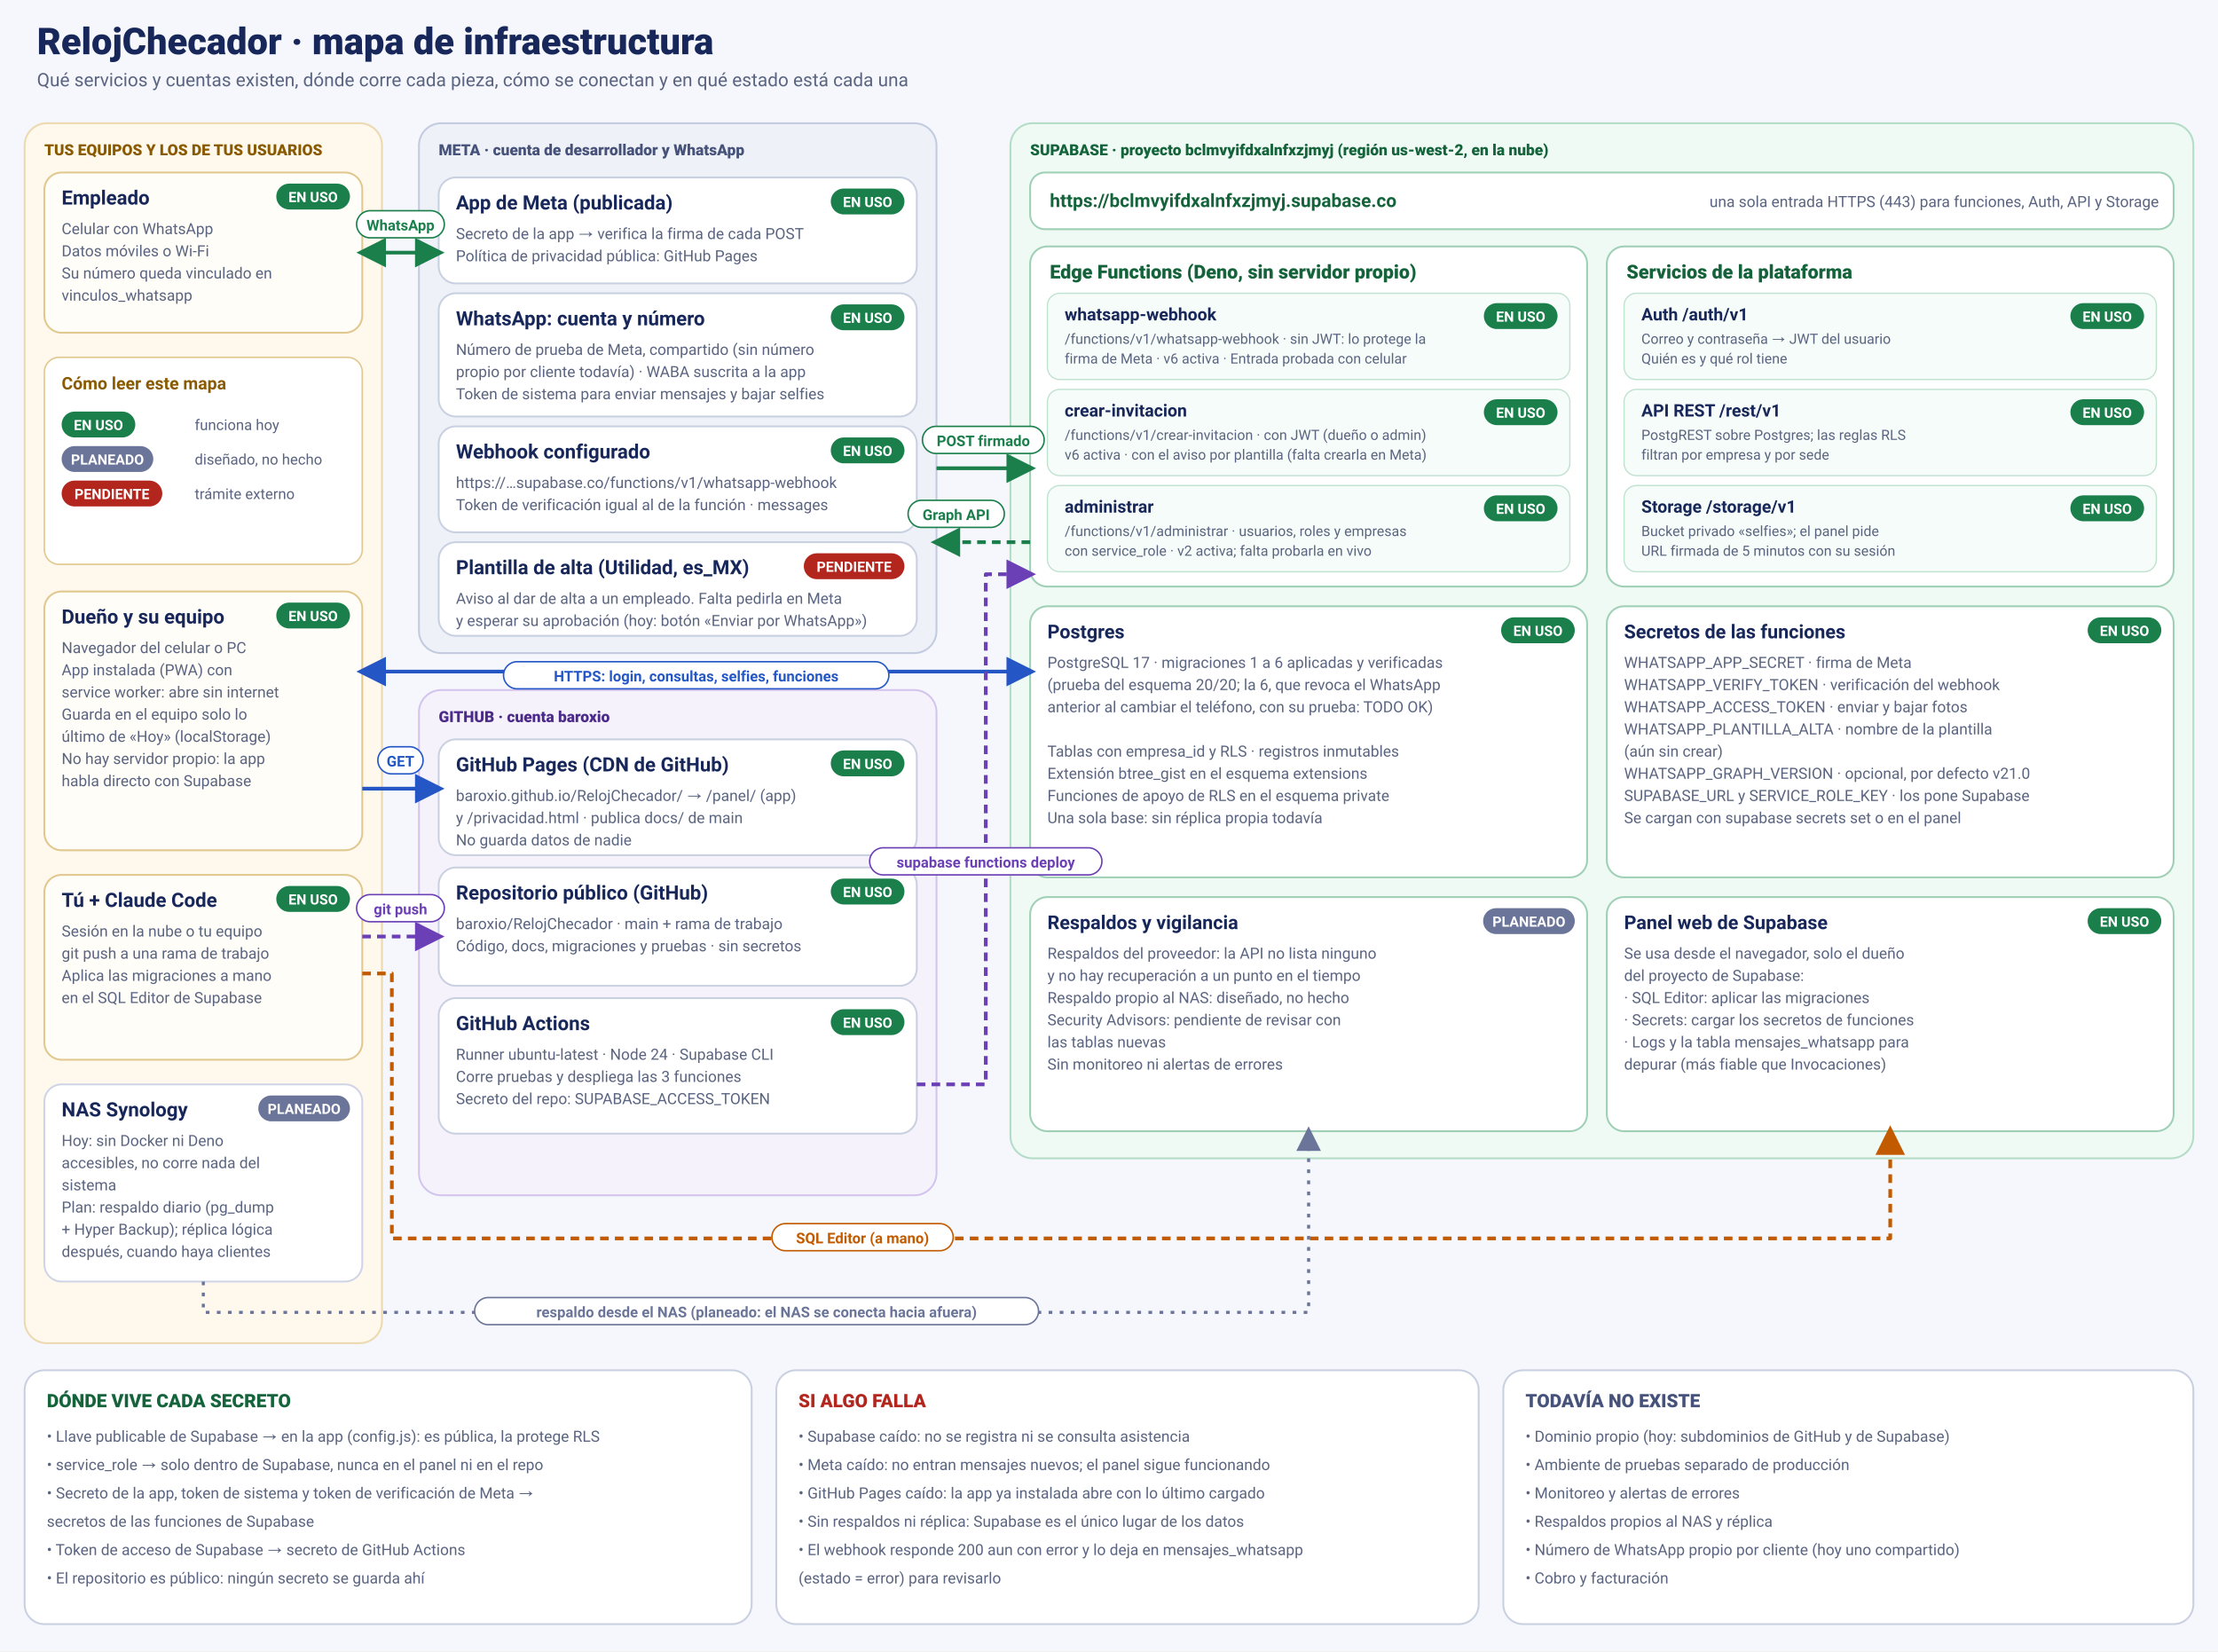
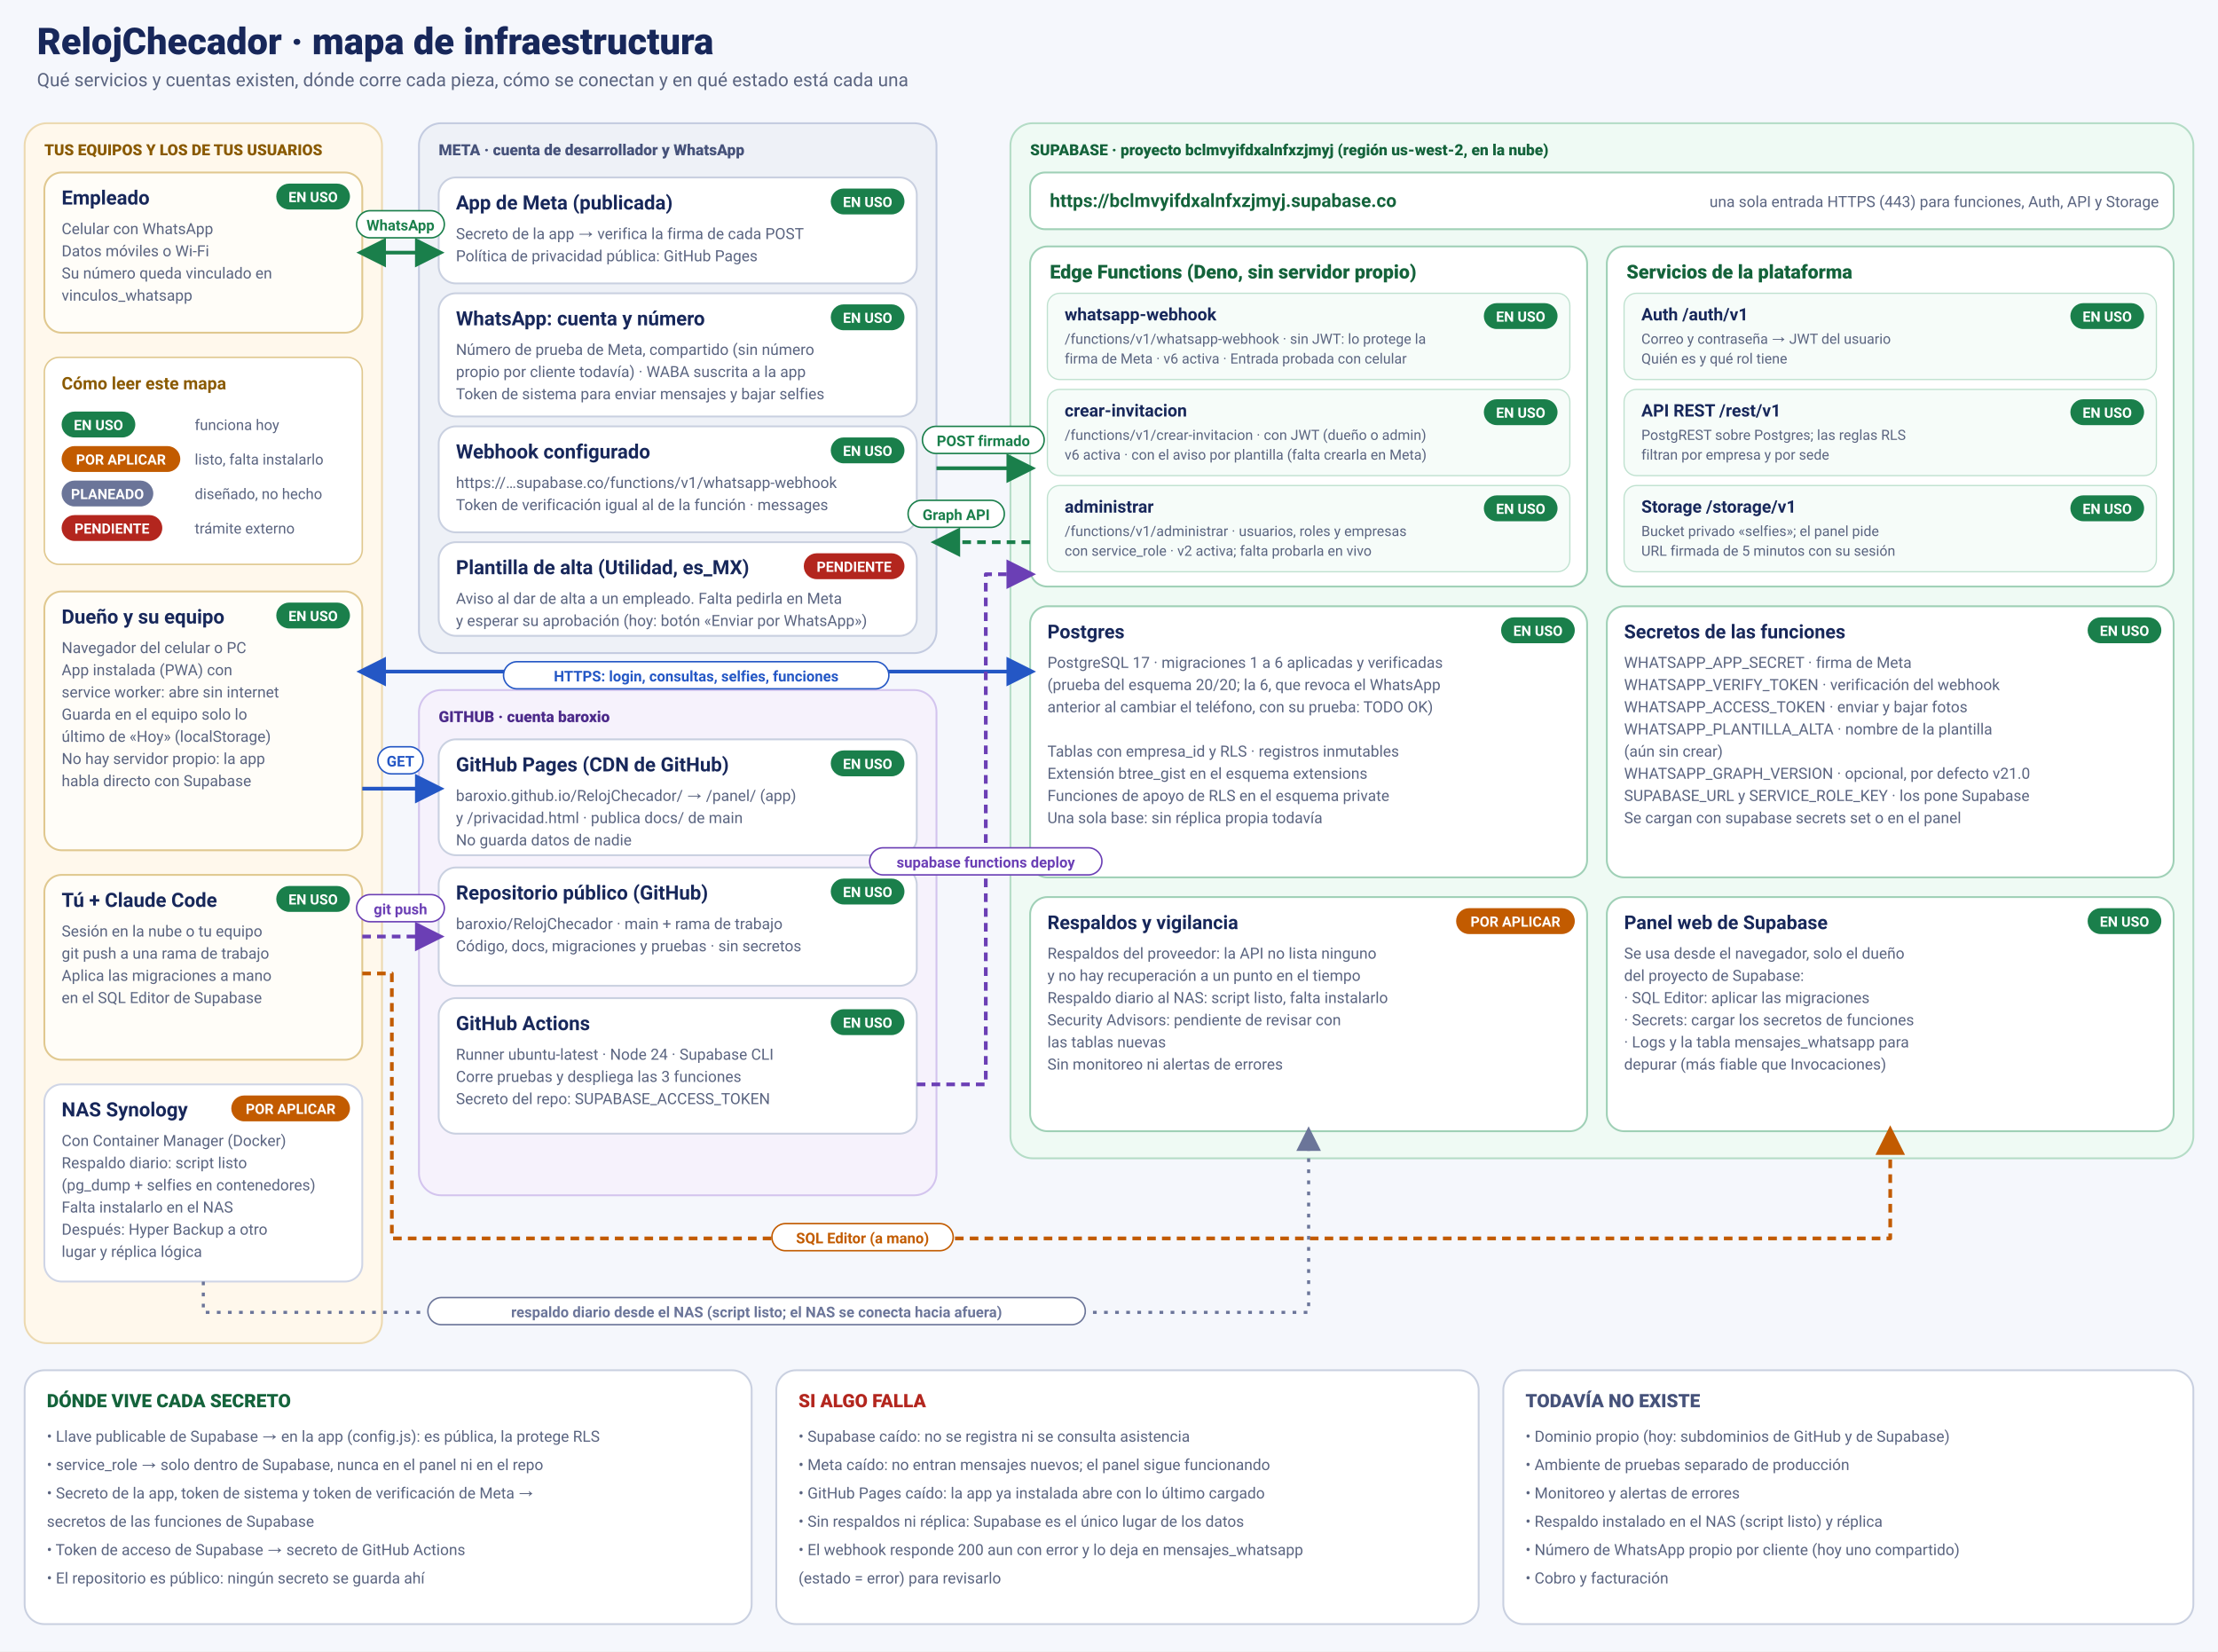
<svg xmlns="http://www.w3.org/2000/svg" viewBox="0 0 1800 1340" width="1800" height="1340" font-family="system-ui,-apple-system,Segoe UI,Roboto,Helvetica,Arial,sans-serif">
  <defs>
    <marker id="f-1a7f4b" viewBox="0 0 10 10" refX="8" refY="5" markerWidth="8" markerHeight="8" orient="auto">
      <path d="M0,0 L10,5 L0,10 z" fill="#1a7f4b" />
    </marker>
    <marker id="s-1a7f4b" viewBox="0 0 10 10" refX="2" refY="5" markerWidth="8" markerHeight="8" orient="auto">
      <path d="M10,0 L0,5 L10,10 z" fill="#1a7f4b" />
    </marker>
    <marker id="f-2457c5" viewBox="0 0 10 10" refX="8" refY="5" markerWidth="8" markerHeight="8" orient="auto">
      <path d="M0,0 L10,5 L0,10 z" fill="#2457c5" />
    </marker>
    <marker id="s-2457c5" viewBox="0 0 10 10" refX="2" refY="5" markerWidth="8" markerHeight="8" orient="auto">
      <path d="M10,0 L0,5 L10,10 z" fill="#2457c5" />
    </marker>
    <marker id="f-c25b00" viewBox="0 0 10 10" refX="8" refY="5" markerWidth="8" markerHeight="8" orient="auto">
      <path d="M0,0 L10,5 L0,10 z" fill="#c25b00" />
    </marker>
    <marker id="s-c25b00" viewBox="0 0 10 10" refX="2" refY="5" markerWidth="8" markerHeight="8" orient="auto">
      <path d="M10,0 L0,5 L10,10 z" fill="#c25b00" />
    </marker>
    <marker id="f-6b3fb5" viewBox="0 0 10 10" refX="8" refY="5" markerWidth="8" markerHeight="8" orient="auto">
      <path d="M0,0 L10,5 L0,10 z" fill="#6b3fb5" />
    </marker>
    <marker id="s-6b3fb5" viewBox="0 0 10 10" refX="2" refY="5" markerWidth="8" markerHeight="8" orient="auto">
      <path d="M10,0 L0,5 L10,10 z" fill="#6b3fb5" />
    </marker>
    <marker id="f-6b7599" viewBox="0 0 10 10" refX="8" refY="5" markerWidth="8" markerHeight="8" orient="auto">
      <path d="M0,0 L10,5 L0,10 z" fill="#6b7599" />
    </marker>
    <marker id="s-6b7599" viewBox="0 0 10 10" refX="2" refY="5" markerWidth="8" markerHeight="8" orient="auto">
      <path d="M10,0 L0,5 L10,10 z" fill="#6b7599" />
    </marker>
  </defs>
  <rect width="1800" height="1340" fill="#f5f7fc" />
  <text x="30" y="44" font-size="30" font-weight="800" fill="#17275a" text-anchor="start">RelojChecador · mapa de infraestructura</text>
  <text x="30" y="70" font-size="15" font-weight="400" fill="#5a6480" text-anchor="start">Qué servicios y cuentas existen, dónde corre cada pieza, cómo se conectan y en qué estado está cada una</text>
  <rect x="20" y="100" width="290" height="990" rx="18" fill="#fff8ec" stroke="#ecd9b0" stroke-width="1.5" />
  <text x="36" y="126" font-size="12.5" font-weight="800" fill="#8a5a00" text-anchor="start">TUS EQUIPOS Y LOS DE TUS USUARIOS</text>
  <rect x="340" y="100" width="420" height="430" rx="18" fill="#eef1f7" stroke="#c3cbe0" stroke-width="1.5" />
  <text x="356" y="126" font-size="12.5" font-weight="800" fill="#46527a" text-anchor="start">META  ·  cuenta de desarrollador y WhatsApp</text>
  <rect x="340" y="560" width="420" height="410" rx="18" fill="#f6f2fc" stroke="#d3c4ee" stroke-width="1.5" />
  <text x="356" y="586" font-size="12.5" font-weight="800" fill="#4c2a8a" text-anchor="start">GITHUB  ·  cuenta baroxio</text>
  <rect x="820" y="100" width="960" height="840" rx="18" fill="#effaf4" stroke="#b4dcc6" stroke-width="1.5" />
  <text x="836" y="126" font-size="12.5" font-weight="800" fill="#14633b" text-anchor="start">SUPABASE  ·  proyecto bclmvyifdxalnfxzjmyj (región us-west-2, en la nube)</text>
  <rect x="36" y="140" width="258" height="130" rx="14" fill="#fffdf8" stroke="#e0c88f" stroke-width="1.5" />
  <text x="50" y="166" font-size="16" font-weight="700" fill="#17275a" text-anchor="start">Empleado</text>
  <rect x="224.2" y="149" width="59.8" height="21" rx="10.5" fill="#1a7f4b" />
  <text x="254.1" y="164" font-size="11.5" font-weight="700" fill="#fff" text-anchor="middle">EN USO</text>
  <text x="50" y="190" font-size="12.5" font-weight="400" fill="#5a6480" text-anchor="start">Celular con WhatsApp</text>
  <text x="50" y="208" font-size="12.5" font-weight="400" fill="#5a6480" text-anchor="start">Datos móviles o Wi-Fi</text>
  <text x="50" y="226" font-size="12.5" font-weight="400" fill="#5a6480" text-anchor="start">Su número queda vinculado en</text>
  <text x="50" y="244" font-size="12.5" font-weight="400" fill="#5a6480" text-anchor="start">vinculos_whatsapp</text>
  <rect x="36" y="290" width="258" height="168" rx="12" fill="#fff" stroke="#e0c88f" stroke-width="1.2" />
  <text x="50" y="316" font-size="14" font-weight="700" fill="#8a5a00" text-anchor="start">Cómo leer este mapa</text>
  <rect x="50" y="334" width="59.8" height="21" rx="10.5" fill="#1a7f4b" />
  <text x="79.9" y="349" font-size="11.5" font-weight="700" fill="#fff" text-anchor="middle">EN USO</text>
-   <rect x="50" y="362" width="74.4" height="21" rx="10.5" fill="#6b7599" />
-   <text x="87.2" y="377" font-size="11.5" font-weight="700" fill="#fff" text-anchor="middle">PLANEADO</text>
-   <rect x="50" y="390" width="81.7" height="21" rx="10.5" fill="#b3261e" />
-   <text x="90.85" y="405" font-size="11.5" font-weight="700" fill="#fff" text-anchor="middle">PENDIENTE</text>
+   <rect x="50" y="362" width="96.3" height="21" rx="10.5" fill="#c25b00" />
+   <text x="98.15" y="377" font-size="11.5" font-weight="700" fill="#fff" text-anchor="middle">POR APLICAR</text>
+   <rect x="50" y="390" width="74.4" height="21" rx="10.5" fill="#6b7599" />
+   <text x="87.2" y="405" font-size="11.5" font-weight="700" fill="#fff" text-anchor="middle">PLANEADO</text>
+   <rect x="50" y="418" width="81.7" height="21" rx="10.5" fill="#b3261e" />
+   <text x="90.85" y="433" font-size="11.5" font-weight="700" fill="#fff" text-anchor="middle">PENDIENTE</text>
  <text x="154" y="349" font-size="1" font-weight="400" fill="#17275a" text-anchor="start" />
  <text x="154" y="377" font-size="1" font-weight="400" fill="#17275a" text-anchor="start" />
  <text x="154" y="405" font-size="1" font-weight="400" fill="#17275a" text-anchor="start" />
  <text x="154" y="433" font-size="1" font-weight="400" fill="#17275a" text-anchor="start" />
  <text x="158" y="349" font-size="12" font-weight="400" fill="#5a6480" text-anchor="start">funciona hoy</text>
-   <text x="158" y="377" font-size="12" font-weight="400" fill="#5a6480" text-anchor="start">diseñado, no hecho</text>
-   <text x="158" y="405" font-size="12" font-weight="400" fill="#5a6480" text-anchor="start">trámite externo</text>
+   <text x="158" y="377" font-size="12" font-weight="400" fill="#5a6480" text-anchor="start">listo, falta instalarlo</text>
+   <text x="158" y="405" font-size="12" font-weight="400" fill="#5a6480" text-anchor="start">diseñado, no hecho</text>
+   <text x="158" y="433" font-size="12" font-weight="400" fill="#5a6480" text-anchor="start">trámite externo</text>
  <rect x="36" y="480" width="258" height="210" rx="14" fill="#fffdf8" stroke="#e0c88f" stroke-width="1.5" />
  <text x="50" y="506" font-size="16" font-weight="700" fill="#17275a" text-anchor="start">Dueño y su equipo</text>
  <rect x="224.2" y="489" width="59.8" height="21" rx="10.5" fill="#1a7f4b" />
  <text x="254.1" y="504" font-size="11.5" font-weight="700" fill="#fff" text-anchor="middle">EN USO</text>
  <text x="50" y="530" font-size="12.5" font-weight="400" fill="#5a6480" text-anchor="start">Navegador del celular o PC</text>
  <text x="50" y="548" font-size="12.5" font-weight="400" fill="#5a6480" text-anchor="start">App instalada (PWA) con</text>
  <text x="50" y="566" font-size="12.5" font-weight="400" fill="#5a6480" text-anchor="start">service worker: abre sin internet</text>
  <text x="50" y="584" font-size="12.5" font-weight="400" fill="#5a6480" text-anchor="start">Guarda en el equipo solo lo</text>
  <text x="50" y="602" font-size="12.5" font-weight="400" fill="#5a6480" text-anchor="start">último de «Hoy» (localStorage)</text>
  <text x="50" y="620" font-size="12.5" font-weight="400" fill="#5a6480" text-anchor="start">No hay servidor propio: la app</text>
  <text x="50" y="638" font-size="12.5" font-weight="400" fill="#5a6480" text-anchor="start">habla directo con Supabase</text>
  <rect x="36" y="710" width="258" height="150" rx="14" fill="#fffdf8" stroke="#e0c88f" stroke-width="1.5" />
  <text x="50" y="736" font-size="16" font-weight="700" fill="#17275a" text-anchor="start">Tú + Claude Code</text>
  <rect x="224.2" y="719" width="59.8" height="21" rx="10.5" fill="#1a7f4b" />
  <text x="254.1" y="734" font-size="11.5" font-weight="700" fill="#fff" text-anchor="middle">EN USO</text>
  <text x="50" y="760" font-size="12.5" font-weight="400" fill="#5a6480" text-anchor="start">Sesión en la nube o tu equipo</text>
  <text x="50" y="778" font-size="12.5" font-weight="400" fill="#5a6480" text-anchor="start">git push a una rama de trabajo</text>
  <text x="50" y="796" font-size="12.5" font-weight="400" fill="#5a6480" text-anchor="start">Aplica las migraciones a mano</text>
  <text x="50" y="814" font-size="12.5" font-weight="400" fill="#5a6480" text-anchor="start">en el SQL Editor de Supabase</text>
  <rect x="36" y="880" width="258" height="160" rx="14" fill="#fff" stroke="#cfd5e6" stroke-width="1.5" />
  <text x="50" y="906" font-size="16" font-weight="700" fill="#17275a" text-anchor="start">NAS Synology</text>
-   <rect x="209.6" y="889" width="74.4" height="21" rx="10.5" fill="#6b7599" />
-   <text x="246.8" y="904" font-size="11.5" font-weight="700" fill="#fff" text-anchor="middle">PLANEADO</text>
-   <text x="50" y="930" font-size="12.5" font-weight="400" fill="#5a6480" text-anchor="start">Hoy: sin Docker ni Deno</text>
-   <text x="50" y="948" font-size="12.5" font-weight="400" fill="#5a6480" text-anchor="start">accesibles, no corre nada del</text>
-   <text x="50" y="966" font-size="12.5" font-weight="400" fill="#5a6480" text-anchor="start">sistema</text>
-   <text x="50" y="984" font-size="12.5" font-weight="400" fill="#5a6480" text-anchor="start">Plan: respaldo diario (pg_dump</text>
-   <text x="50" y="1002" font-size="12.5" font-weight="400" fill="#5a6480" text-anchor="start">+ Hyper Backup); réplica lógica</text>
-   <text x="50" y="1020" font-size="12.5" font-weight="400" fill="#5a6480" text-anchor="start">después, cuando haya clientes</text>
+   <rect x="187.7" y="889" width="96.3" height="21" rx="10.5" fill="#c25b00" />
+   <text x="235.85" y="904" font-size="11.5" font-weight="700" fill="#fff" text-anchor="middle">POR APLICAR</text>
+   <text x="50" y="930" font-size="12.5" font-weight="400" fill="#5a6480" text-anchor="start">Con Container Manager (Docker)</text>
+   <text x="50" y="948" font-size="12.5" font-weight="400" fill="#5a6480" text-anchor="start">Respaldo diario: script listo</text>
+   <text x="50" y="966" font-size="12.5" font-weight="400" fill="#5a6480" text-anchor="start">(pg_dump + selfies en contenedores)</text>
+   <text x="50" y="984" font-size="12.5" font-weight="400" fill="#5a6480" text-anchor="start">Falta instalarlo en el NAS</text>
+   <text x="50" y="1002" font-size="12.5" font-weight="400" fill="#5a6480" text-anchor="start">Después: Hyper Backup a otro</text>
+   <text x="50" y="1020" font-size="12.5" font-weight="400" fill="#5a6480" text-anchor="start">lugar y réplica lógica</text>
  <rect x="356" y="144" width="388" height="86" rx="14" fill="#fff" stroke="#c9d0e0" stroke-width="1.5" />
  <text x="370" y="170" font-size="16" font-weight="700" fill="#17275a" text-anchor="start">App de Meta (publicada)</text>
  <rect x="674.2" y="153" width="59.8" height="21" rx="10.5" fill="#1a7f4b" />
  <text x="704.1" y="168" font-size="11.5" font-weight="700" fill="#fff" text-anchor="middle">EN USO</text>
  <text x="370" y="194" font-size="12.5" font-weight="400" fill="#5a6480" text-anchor="start">Secreto de la app → verifica la firma de cada POST</text>
  <text x="370" y="212" font-size="12.5" font-weight="400" fill="#5a6480" text-anchor="start">Política de privacidad pública: GitHub Pages</text>
  <rect x="356" y="238" width="388" height="100" rx="14" fill="#fff" stroke="#c9d0e0" stroke-width="1.5" />
  <text x="370" y="264" font-size="16" font-weight="700" fill="#17275a" text-anchor="start">WhatsApp: cuenta y número</text>
  <rect x="674.2" y="247" width="59.8" height="21" rx="10.5" fill="#1a7f4b" />
  <text x="704.1" y="262" font-size="11.5" font-weight="700" fill="#fff" text-anchor="middle">EN USO</text>
  <text x="370" y="288" font-size="12.5" font-weight="400" fill="#5a6480" text-anchor="start">Número de prueba de Meta, compartido (sin número</text>
  <text x="370" y="306" font-size="12.5" font-weight="400" fill="#5a6480" text-anchor="start">propio por cliente todavía) · WABA suscrita a la app</text>
  <text x="370" y="324" font-size="12.5" font-weight="400" fill="#5a6480" text-anchor="start">Token de sistema para enviar mensajes y bajar selfies</text>
  <rect x="356" y="346" width="388" height="86" rx="14" fill="#fff" stroke="#c9d0e0" stroke-width="1.5" />
  <text x="370" y="372" font-size="16" font-weight="700" fill="#17275a" text-anchor="start">Webhook configurado</text>
  <rect x="674.2" y="355" width="59.8" height="21" rx="10.5" fill="#1a7f4b" />
  <text x="704.1" y="370" font-size="11.5" font-weight="700" fill="#fff" text-anchor="middle">EN USO</text>
  <text x="370" y="396" font-size="12.5" font-weight="400" fill="#5a6480" text-anchor="start">https://…supabase.co/functions/v1/whatsapp-webhook</text>
  <text x="370" y="414" font-size="12.5" font-weight="400" fill="#5a6480" text-anchor="start">Token de verificación igual al de la función · messages</text>
  <rect x="356" y="440" width="388" height="76" rx="14" fill="#fff" stroke="#c9d0e0" stroke-width="1.5" />
  <text x="370" y="466" font-size="16" font-weight="700" fill="#17275a" text-anchor="start">Plantilla de alta (Utilidad, es_MX)</text>
  <rect x="652.3" y="449" width="81.7" height="21" rx="10.5" fill="#b3261e" />
  <text x="693.15" y="464" font-size="11.5" font-weight="700" fill="#fff" text-anchor="middle">PENDIENTE</text>
  <text x="370" y="490" font-size="12.5" font-weight="400" fill="#5a6480" text-anchor="start">Aviso al dar de alta a un empleado. Falta pedirla en Meta</text>
  <text x="370" y="508" font-size="12.5" font-weight="400" fill="#5a6480" text-anchor="start">y esperar su aprobación (hoy: botón «Enviar por WhatsApp»)</text>
  <rect x="356" y="600" width="388" height="94" rx="14" fill="#fff" stroke="#c9d0e0" stroke-width="1.5" />
  <text x="370" y="626" font-size="16" font-weight="700" fill="#17275a" text-anchor="start">GitHub Pages (CDN de GitHub)</text>
  <rect x="674.2" y="609" width="59.8" height="21" rx="10.5" fill="#1a7f4b" />
  <text x="704.1" y="624" font-size="11.5" font-weight="700" fill="#fff" text-anchor="middle">EN USO</text>
  <text x="370" y="650" font-size="12.5" font-weight="400" fill="#5a6480" text-anchor="start">baroxio.github.io/RelojChecador/ → /panel/ (app)</text>
  <text x="370" y="668" font-size="12.5" font-weight="400" fill="#5a6480" text-anchor="start">y /privacidad.html · publica docs/ de main</text>
  <text x="370" y="686" font-size="12.5" font-weight="400" fill="#5a6480" text-anchor="start">No guarda datos de nadie</text>
  <rect x="356" y="704" width="388" height="96" rx="14" fill="#fff" stroke="#c9d0e0" stroke-width="1.5" />
  <text x="370" y="730" font-size="16" font-weight="700" fill="#17275a" text-anchor="start">Repositorio público (GitHub)</text>
  <rect x="674.2" y="713" width="59.8" height="21" rx="10.5" fill="#1a7f4b" />
  <text x="704.1" y="728" font-size="11.5" font-weight="700" fill="#fff" text-anchor="middle">EN USO</text>
  <text x="370" y="754" font-size="12.5" font-weight="400" fill="#5a6480" text-anchor="start">baroxio/RelojChecador · main + rama de trabajo</text>
  <text x="370" y="772" font-size="12.5" font-weight="400" fill="#5a6480" text-anchor="start">Código, docs, migraciones y pruebas · sin secretos</text>
  <rect x="356" y="810" width="388" height="110" rx="14" fill="#fff" stroke="#c9d0e0" stroke-width="1.5" />
  <text x="370" y="836" font-size="16" font-weight="700" fill="#17275a" text-anchor="start">GitHub Actions</text>
  <rect x="674.2" y="819" width="59.8" height="21" rx="10.5" fill="#1a7f4b" />
  <text x="704.1" y="834" font-size="11.5" font-weight="700" fill="#fff" text-anchor="middle">EN USO</text>
  <text x="370" y="860" font-size="12.5" font-weight="400" fill="#5a6480" text-anchor="start">Runner ubuntu-latest · Node 24 · Supabase CLI</text>
  <text x="370" y="878" font-size="12.5" font-weight="400" fill="#5a6480" text-anchor="start">Corre pruebas y despliega las 3 funciones</text>
  <text x="370" y="896" font-size="12.5" font-weight="400" fill="#5a6480" text-anchor="start">Secreto del repo: SUPABASE_ACCESS_TOKEN</text>
  <rect x="836" y="140" width="928" height="46" rx="12" fill="#fff" stroke="#9fd0b6" stroke-width="1.5" />
  <text x="852" y="168" font-size="15" font-weight="700" fill="#14633b" text-anchor="start">https://bclmvyifdxalnfxzjmyj.supabase.co</text>
  <text x="1752" y="168" font-size="12.5" font-weight="400" fill="#5a6480" text-anchor="end">una sola entrada HTTPS (443) para funciones, Auth, API y Storage</text>
  <rect x="836" y="200" width="452" height="276" rx="14" fill="#fff" stroke="#9fd0b6" stroke-width="1.5" />
  <text x="852" y="226" font-size="15.5" font-weight="800" fill="#14633b" text-anchor="start">Edge Functions (Deno, sin servidor propio)</text>
  <rect x="850" y="238" width="424" height="70" rx="10" fill="#f6fcf9" stroke="#bfe1cf" stroke-width="1" />
  <text x="864" y="260" font-size="14" font-weight="700" fill="#17275a" text-anchor="start">whatsapp-webhook</text>
  <text x="864" y="279" font-size="11.5" font-weight="400" fill="#5a6480" text-anchor="start">/functions/v1/whatsapp-webhook · sin JWT: lo protege la</text>
  <text x="864" y="295" font-size="11.5" font-weight="400" fill="#5a6480" text-anchor="start">firma de Meta · v6 activa · Entrada probada con celular</text>
  <rect x="1204.2" y="246" width="59.8" height="21" rx="10.5" fill="#1a7f4b" />
  <text x="1234.1" y="261" font-size="11.5" font-weight="700" fill="#fff" text-anchor="middle">EN USO</text>
  <rect x="850" y="316" width="424" height="70" rx="10" fill="#f6fcf9" stroke="#bfe1cf" stroke-width="1" />
  <text x="864" y="338" font-size="14" font-weight="700" fill="#17275a" text-anchor="start">crear-invitacion</text>
  <text x="864" y="357" font-size="11.5" font-weight="400" fill="#5a6480" text-anchor="start">/functions/v1/crear-invitacion · con JWT (dueño o admin)</text>
  <text x="864" y="373" font-size="11.5" font-weight="400" fill="#5a6480" text-anchor="start">v6 activa · con el aviso por plantilla (falta crearla en Meta)</text>
  <rect x="1204.2" y="324" width="59.8" height="21" rx="10.5" fill="#1a7f4b" />
  <text x="1234.1" y="339" font-size="11.5" font-weight="700" fill="#fff" text-anchor="middle">EN USO</text>
  <rect x="850" y="394" width="424" height="70" rx="10" fill="#f6fcf9" stroke="#bfe1cf" stroke-width="1" />
  <text x="864" y="416" font-size="14" font-weight="700" fill="#17275a" text-anchor="start">administrar</text>
  <text x="864" y="435" font-size="11.5" font-weight="400" fill="#5a6480" text-anchor="start">/functions/v1/administrar · usuarios, roles y empresas</text>
  <text x="864" y="451" font-size="11.5" font-weight="400" fill="#5a6480" text-anchor="start">con service_role · v2 activa; falta probarla en vivo</text>
  <rect x="1204.2" y="402" width="59.8" height="21" rx="10.5" fill="#1a7f4b" />
  <text x="1234.1" y="417" font-size="11.5" font-weight="700" fill="#fff" text-anchor="middle">EN USO</text>
  <rect x="1304" y="200" width="460" height="276" rx="14" fill="#fff" stroke="#9fd0b6" stroke-width="1.5" />
  <text x="1320" y="226" font-size="15.5" font-weight="800" fill="#14633b" text-anchor="start">Servicios de la plataforma</text>
  <rect x="1318" y="238" width="432" height="70" rx="10" fill="#f6fcf9" stroke="#bfe1cf" stroke-width="1" />
  <text x="1332" y="260" font-size="14" font-weight="700" fill="#17275a" text-anchor="start">Auth  /auth/v1</text>
  <text x="1332" y="279" font-size="11.5" font-weight="400" fill="#5a6480" text-anchor="start">Correo y contraseña → JWT del usuario</text>
  <text x="1332" y="295" font-size="11.5" font-weight="400" fill="#5a6480" text-anchor="start">Quién es y qué rol tiene</text>
  <rect x="1680.2" y="246" width="59.8" height="21" rx="10.5" fill="#1a7f4b" />
  <text x="1710.1" y="261" font-size="11.5" font-weight="700" fill="#fff" text-anchor="middle">EN USO</text>
  <rect x="1318" y="316" width="432" height="70" rx="10" fill="#f6fcf9" stroke="#bfe1cf" stroke-width="1" />
  <text x="1332" y="338" font-size="14" font-weight="700" fill="#17275a" text-anchor="start">API REST  /rest/v1</text>
  <text x="1332" y="357" font-size="11.5" font-weight="400" fill="#5a6480" text-anchor="start">PostgREST sobre Postgres; las reglas RLS</text>
  <text x="1332" y="373" font-size="11.5" font-weight="400" fill="#5a6480" text-anchor="start">filtran por empresa y por sede</text>
  <rect x="1680.2" y="324" width="59.8" height="21" rx="10.5" fill="#1a7f4b" />
  <text x="1710.1" y="339" font-size="11.5" font-weight="700" fill="#fff" text-anchor="middle">EN USO</text>
  <rect x="1318" y="394" width="432" height="70" rx="10" fill="#f6fcf9" stroke="#bfe1cf" stroke-width="1" />
  <text x="1332" y="416" font-size="14" font-weight="700" fill="#17275a" text-anchor="start">Storage  /storage/v1</text>
  <text x="1332" y="435" font-size="11.5" font-weight="400" fill="#5a6480" text-anchor="start">Bucket privado «selfies»; el panel pide</text>
  <text x="1332" y="451" font-size="11.5" font-weight="400" fill="#5a6480" text-anchor="start">URL firmada de 5 minutos con su sesión</text>
  <rect x="1680.2" y="402" width="59.8" height="21" rx="10.5" fill="#1a7f4b" />
  <text x="1710.1" y="417" font-size="11.5" font-weight="700" fill="#fff" text-anchor="middle">EN USO</text>
  <rect x="836" y="492" width="452" height="220" rx="14" fill="#fff" stroke="#9fd0b6" stroke-width="1.5" />
  <text x="850" y="518" font-size="15.5" font-weight="700" fill="#17275a" text-anchor="start">Postgres</text>
  <rect x="1218.2" y="501" width="59.8" height="21" rx="10.5" fill="#1a7f4b" />
  <text x="1248.1" y="516" font-size="11.5" font-weight="700" fill="#fff" text-anchor="middle">EN USO</text>
  <text x="850" y="542" font-size="12.5" font-weight="400" fill="#5a6480" text-anchor="start">PostgreSQL 17 · migraciones 1 a 6 aplicadas y verificadas</text>
  <text x="850" y="560" font-size="12.5" font-weight="400" fill="#5a6480" text-anchor="start">(prueba del esquema 20/20; la 6, que revoca el WhatsApp</text>
  <text x="850" y="578" font-size="12.5" font-weight="400" fill="#5a6480" text-anchor="start">anterior al cambiar el teléfono, con su prueba: TODO OK)</text>
  <text x="850" y="596" font-size="12.5" font-weight="400" fill="#5a6480" text-anchor="start" />
  <text x="850" y="614" font-size="12.5" font-weight="400" fill="#5a6480" text-anchor="start">Tablas con empresa_id y RLS · registros inmutables</text>
  <text x="850" y="632" font-size="12.5" font-weight="400" fill="#5a6480" text-anchor="start">Extensión btree_gist en el esquema extensions</text>
  <text x="850" y="650" font-size="12.5" font-weight="400" fill="#5a6480" text-anchor="start">Funciones de apoyo de RLS en el esquema private</text>
  <text x="850" y="668" font-size="12.5" font-weight="400" fill="#5a6480" text-anchor="start">Una sola base: sin réplica propia todavía</text>
  <rect x="1304" y="492" width="460" height="220" rx="14" fill="#fff" stroke="#9fd0b6" stroke-width="1.5" />
  <text x="1318" y="518" font-size="15.5" font-weight="700" fill="#17275a" text-anchor="start">Secretos de las funciones</text>
  <rect x="1694.2" y="501" width="59.8" height="21" rx="10.5" fill="#1a7f4b" />
  <text x="1724.1" y="516" font-size="11.5" font-weight="700" fill="#fff" text-anchor="middle">EN USO</text>
  <text x="1318" y="542" font-size="12.5" font-weight="400" fill="#5a6480" text-anchor="start">WHATSAPP_APP_SECRET · firma de Meta</text>
  <text x="1318" y="560" font-size="12.5" font-weight="400" fill="#5a6480" text-anchor="start">WHATSAPP_VERIFY_TOKEN · verificación del webhook</text>
  <text x="1318" y="578" font-size="12.5" font-weight="400" fill="#5a6480" text-anchor="start">WHATSAPP_ACCESS_TOKEN · enviar y bajar fotos</text>
  <text x="1318" y="596" font-size="12.5" font-weight="400" fill="#5a6480" text-anchor="start">WHATSAPP_PLANTILLA_ALTA · nombre de la plantilla</text>
  <text x="1318" y="614" font-size="12.5" font-weight="400" fill="#5a6480" text-anchor="start">   (aún sin crear)</text>
  <text x="1318" y="632" font-size="12.5" font-weight="400" fill="#5a6480" text-anchor="start">WHATSAPP_GRAPH_VERSION · opcional, por defecto v21.0</text>
  <text x="1318" y="650" font-size="12.5" font-weight="400" fill="#5a6480" text-anchor="start">SUPABASE_URL y SERVICE_ROLE_KEY · los pone Supabase</text>
  <text x="1318" y="668" font-size="12.5" font-weight="400" fill="#5a6480" text-anchor="start">Se cargan con supabase secrets set o en el panel</text>
  <rect x="836" y="728" width="452" height="190" rx="14" fill="#fff" stroke="#9fd0b6" stroke-width="1.5" />
  <text x="850" y="754" font-size="15.5" font-weight="700" fill="#17275a" text-anchor="start">Respaldos y vigilancia</text>
-   <rect x="1203.6" y="737" width="74.4" height="21" rx="10.5" fill="#6b7599" />
-   <text x="1240.8" y="752" font-size="11.5" font-weight="700" fill="#fff" text-anchor="middle">PLANEADO</text>
+   <rect x="1181.7" y="737" width="96.3" height="21" rx="10.5" fill="#c25b00" />
+   <text x="1229.85" y="752" font-size="11.5" font-weight="700" fill="#fff" text-anchor="middle">POR APLICAR</text>
  <text x="850" y="778" font-size="12.5" font-weight="400" fill="#5a6480" text-anchor="start">Respaldos del proveedor: la API no lista ninguno</text>
  <text x="850" y="796" font-size="12.5" font-weight="400" fill="#5a6480" text-anchor="start">   y no hay recuperación a un punto en el tiempo</text>
-   <text x="850" y="814" font-size="12.5" font-weight="400" fill="#5a6480" text-anchor="start">Respaldo propio al NAS: diseñado, no hecho</text>
+   <text x="850" y="814" font-size="12.5" font-weight="400" fill="#5a6480" text-anchor="start">Respaldo diario al NAS: script listo, falta instalarlo</text>
  <text x="850" y="832" font-size="12.5" font-weight="400" fill="#5a6480" text-anchor="start">Security Advisors: pendiente de revisar con</text>
  <text x="850" y="850" font-size="12.5" font-weight="400" fill="#5a6480" text-anchor="start">   las tablas nuevas</text>
  <text x="850" y="868" font-size="12.5" font-weight="400" fill="#5a6480" text-anchor="start">Sin monitoreo ni alertas de errores</text>
  <rect x="1304" y="728" width="460" height="190" rx="14" fill="#fff" stroke="#9fd0b6" stroke-width="1.5" />
  <text x="1318" y="754" font-size="15.5" font-weight="700" fill="#17275a" text-anchor="start">Panel web de Supabase</text>
  <rect x="1694.2" y="737" width="59.8" height="21" rx="10.5" fill="#1a7f4b" />
  <text x="1724.1" y="752" font-size="11.5" font-weight="700" fill="#fff" text-anchor="middle">EN USO</text>
  <text x="1318" y="778" font-size="12.5" font-weight="400" fill="#5a6480" text-anchor="start">Se usa desde el navegador, solo el dueño</text>
  <text x="1318" y="796" font-size="12.5" font-weight="400" fill="#5a6480" text-anchor="start">del proyecto de Supabase:</text>
  <text x="1318" y="814" font-size="12.5" font-weight="400" fill="#5a6480" text-anchor="start">· SQL Editor: aplicar las migraciones</text>
  <text x="1318" y="832" font-size="12.5" font-weight="400" fill="#5a6480" text-anchor="start">· Secrets: cargar los secretos de funciones</text>
  <text x="1318" y="850" font-size="12.5" font-weight="400" fill="#5a6480" text-anchor="start">· Logs y la tabla mensajes_whatsapp para</text>
  <text x="1318" y="868" font-size="12.5" font-weight="400" fill="#5a6480" text-anchor="start">   depurar (más fiable que Invocaciones)</text>
  <path d="M294,205 L356,205" fill="none" stroke="#1a7f4b" stroke-width="3" stroke-linejoin="round" marker-end="url(#f-1a7f4b)" marker-start="url(#s-1a7f4b)" />
  <rect x="289.4" y="171" width="71.2" height="22" rx="11" fill="#fff" stroke="#1a7f4b" stroke-width="1.2" />
  <text x="325" y="187" font-size="12" font-weight="600" fill="#1a7f4b" text-anchor="middle">WhatsApp</text>
  <path d="M760,380 L836,380" fill="none" stroke="#1a7f4b" stroke-width="3" stroke-linejoin="round" marker-end="url(#f-1a7f4b)" />
  <rect x="748.6" y="346" width="98.8" height="22" rx="11" fill="#fff" stroke="#1a7f4b" stroke-width="1.2" />
  <text x="798" y="362" font-size="12" font-weight="600" fill="#1a7f4b" text-anchor="middle">POST firmado</text>
  <path d="M836,440 L760,440" fill="none" stroke="#1a7f4b" stroke-width="3" stroke-dasharray="7 5" stroke-linejoin="round" marker-end="url(#f-1a7f4b)" />
  <rect x="736.95" y="406" width="78.1" height="22" rx="11" fill="#fff" stroke="#1a7f4b" stroke-width="1.2" />
  <text x="776" y="422" font-size="12" font-weight="600" fill="#1a7f4b" text-anchor="middle">Graph API</text>
  <path d="M294,545 L836,545" fill="none" stroke="#2457c5" stroke-width="3" stroke-linejoin="round" marker-end="url(#f-2457c5)" marker-start="url(#s-2457c5)" />
  <rect x="408.65" y="537" width="312.7" height="22" rx="11" fill="#fff" stroke="#2457c5" stroke-width="1.2" />
  <text x="565" y="553" font-size="12" font-weight="600" fill="#2457c5" text-anchor="middle">HTTPS: login, consultas, selfies, funciones</text>
  <path d="M294,640 L356,640" fill="none" stroke="#2457c5" stroke-width="3" stroke-linejoin="round" marker-end="url(#f-2457c5)" />
  <rect x="306.65" y="606" width="36.7" height="22" rx="11" fill="#fff" stroke="#2457c5" stroke-width="1.2" />
  <text x="325" y="622" font-size="12" font-weight="600" fill="#2457c5" text-anchor="middle">GET</text>
  <path d="M294,760 L356,760" fill="none" stroke="#6b3fb5" stroke-width="3" stroke-dasharray="7 5" stroke-linejoin="round" marker-end="url(#f-6b3fb5)" />
  <rect x="289.4" y="726" width="71.2" height="22" rx="11" fill="#fff" stroke="#6b3fb5" stroke-width="1.2" />
  <text x="325" y="742" font-size="12" font-weight="600" fill="#6b3fb5" text-anchor="middle">git push</text>
  <path d="M744,880 L800,880 L800,466 L836,466" fill="none" stroke="#6b3fb5" stroke-width="3" stroke-dasharray="7 5" stroke-linejoin="round" marker-end="url(#f-6b3fb5)" />
  <rect x="705.75" y="688" width="188.5" height="22" rx="11" fill="#fff" stroke="#6b3fb5" stroke-width="1.2" />
  <text x="800" y="704" font-size="12" font-weight="600" fill="#6b3fb5" text-anchor="middle">supabase functions deploy</text>
  <path d="M294,790 L318,790 L318,1005 L1534,1005 L1534,918" fill="none" stroke="#c25b00" stroke-width="3" stroke-dasharray="7 5" stroke-linejoin="round" marker-end="url(#f-c25b00)" />
  <rect x="626.45" y="993" width="147.1" height="22" rx="11" fill="#fff" stroke="#c25b00" stroke-width="1.2" />
  <text x="700" y="1009" font-size="12" font-weight="600" fill="#c25b00" text-anchor="middle">SQL Editor (a mano)</text>
  <path d="M165,1040 L165,1065 L1062,1065 L1062,918" fill="none" stroke="#6b7599" stroke-width="2.5" stroke-dasharray="3 6" stroke-linejoin="round" marker-end="url(#f-6b7599)" />
-   <rect x="385.2" y="1053" width="457.6" height="22" rx="11" fill="#fff" stroke="#6b7599" stroke-width="1.2" />
-   <text x="614" y="1069" font-size="12" font-weight="600" fill="#6b7599" text-anchor="middle">respaldo desde el NAS (planeado: el NAS se conecta hacia afuera)</text>
+   <rect x="347.25" y="1053" width="533.5" height="22" rx="11" fill="#fff" stroke="#6b7599" stroke-width="1.2" />
+   <text x="614" y="1069" font-size="12" font-weight="600" fill="#6b7599" text-anchor="middle">respaldo diario desde el NAS (script listo; el NAS se conecta hacia afuera)</text>
  <rect x="20" y="1112" width="590" height="206" rx="16" fill="#fff" stroke="#c9d0e0" stroke-width="1.5" />
  <text x="38" y="1142" font-size="15" font-weight="800" fill="#14633b" text-anchor="start">DÓNDE VIVE CADA SECRETO</text>
  <text x="38" y="1170" font-size="12.5" font-weight="400" fill="#5a6480" text-anchor="start">• Llave publicable de Supabase → en la app (config.js): es pública, la protege RLS</text>
  <text x="38" y="1193" font-size="12.5" font-weight="400" fill="#5a6480" text-anchor="start">• service_role → solo dentro de Supabase, nunca en el panel ni en el repo</text>
  <text x="38" y="1216" font-size="12.5" font-weight="400" fill="#5a6480" text-anchor="start">• Secreto de la app, token de sistema y token de verificación de Meta →</text>
  <text x="38" y="1239" font-size="12.5" font-weight="400" fill="#5a6480" text-anchor="start">   secretos de las funciones de Supabase</text>
  <text x="38" y="1262" font-size="12.5" font-weight="400" fill="#5a6480" text-anchor="start">• Token de acceso de Supabase → secreto de GitHub Actions</text>
  <text x="38" y="1285" font-size="12.5" font-weight="400" fill="#5a6480" text-anchor="start">• El repositorio es público: ningún secreto se guarda ahí</text>
  <rect x="630" y="1112" width="570" height="206" rx="16" fill="#fff" stroke="#c9d0e0" stroke-width="1.5" />
  <text x="648" y="1142" font-size="15" font-weight="800" fill="#b3261e" text-anchor="start">SI ALGO FALLA</text>
  <text x="648" y="1170" font-size="12.5" font-weight="400" fill="#5a6480" text-anchor="start">• Supabase caído: no se registra ni se consulta asistencia</text>
  <text x="648" y="1193" font-size="12.5" font-weight="400" fill="#5a6480" text-anchor="start">• Meta caído: no entran mensajes nuevos; el panel sigue funcionando</text>
  <text x="648" y="1216" font-size="12.5" font-weight="400" fill="#5a6480" text-anchor="start">• GitHub Pages caído: la app ya instalada abre con lo último cargado</text>
  <text x="648" y="1239" font-size="12.5" font-weight="400" fill="#5a6480" text-anchor="start">• Sin respaldos ni réplica: Supabase es el único lugar de los datos</text>
  <text x="648" y="1262" font-size="12.5" font-weight="400" fill="#5a6480" text-anchor="start">• El webhook responde 200 aun con error y lo deja en mensajes_whatsapp</text>
  <text x="648" y="1285" font-size="12.5" font-weight="400" fill="#5a6480" text-anchor="start">   (estado = error) para revisarlo</text>
  <rect x="1220" y="1112" width="560" height="206" rx="16" fill="#fff" stroke="#c9d0e0" stroke-width="1.5" />
  <text x="1238" y="1142" font-size="15" font-weight="800" fill="#46527a" text-anchor="start">TODAVÍA NO EXISTE</text>
  <text x="1238" y="1170" font-size="12.5" font-weight="400" fill="#5a6480" text-anchor="start">• Dominio propio (hoy: subdominios de GitHub y de Supabase)</text>
  <text x="1238" y="1193" font-size="12.5" font-weight="400" fill="#5a6480" text-anchor="start">• Ambiente de pruebas separado de producción</text>
  <text x="1238" y="1216" font-size="12.5" font-weight="400" fill="#5a6480" text-anchor="start">• Monitoreo y alertas de errores</text>
-   <text x="1238" y="1239" font-size="12.5" font-weight="400" fill="#5a6480" text-anchor="start">• Respaldos propios al NAS y réplica</text>
+   <text x="1238" y="1239" font-size="12.5" font-weight="400" fill="#5a6480" text-anchor="start">• Respaldo instalado en el NAS (script listo) y réplica</text>
  <text x="1238" y="1262" font-size="12.5" font-weight="400" fill="#5a6480" text-anchor="start">• Número de WhatsApp propio por cliente (hoy uno compartido)</text>
  <text x="1238" y="1285" font-size="12.5" font-weight="400" fill="#5a6480" text-anchor="start">• Cobro y facturación</text>
</svg>
